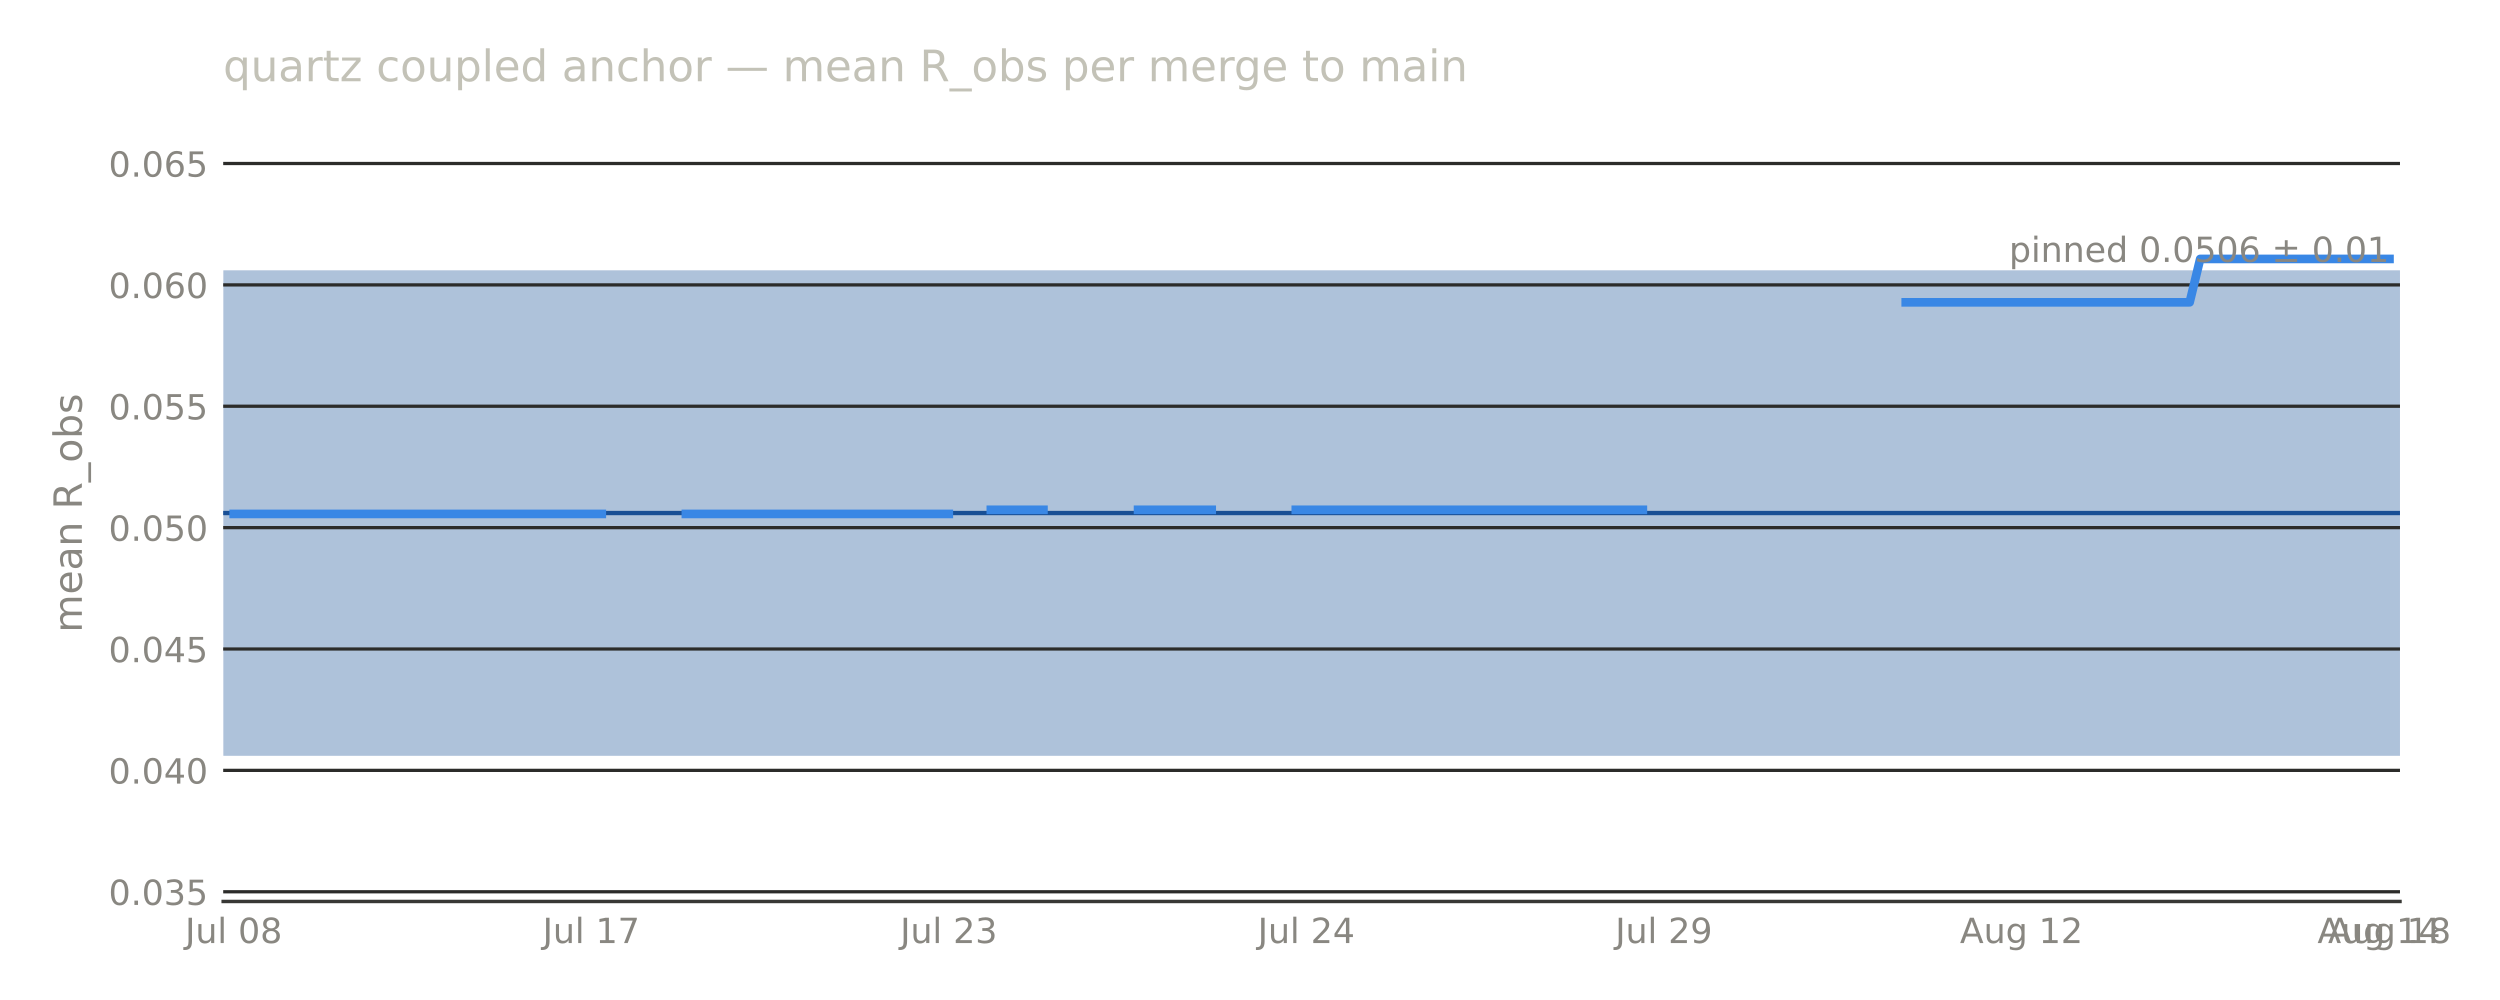
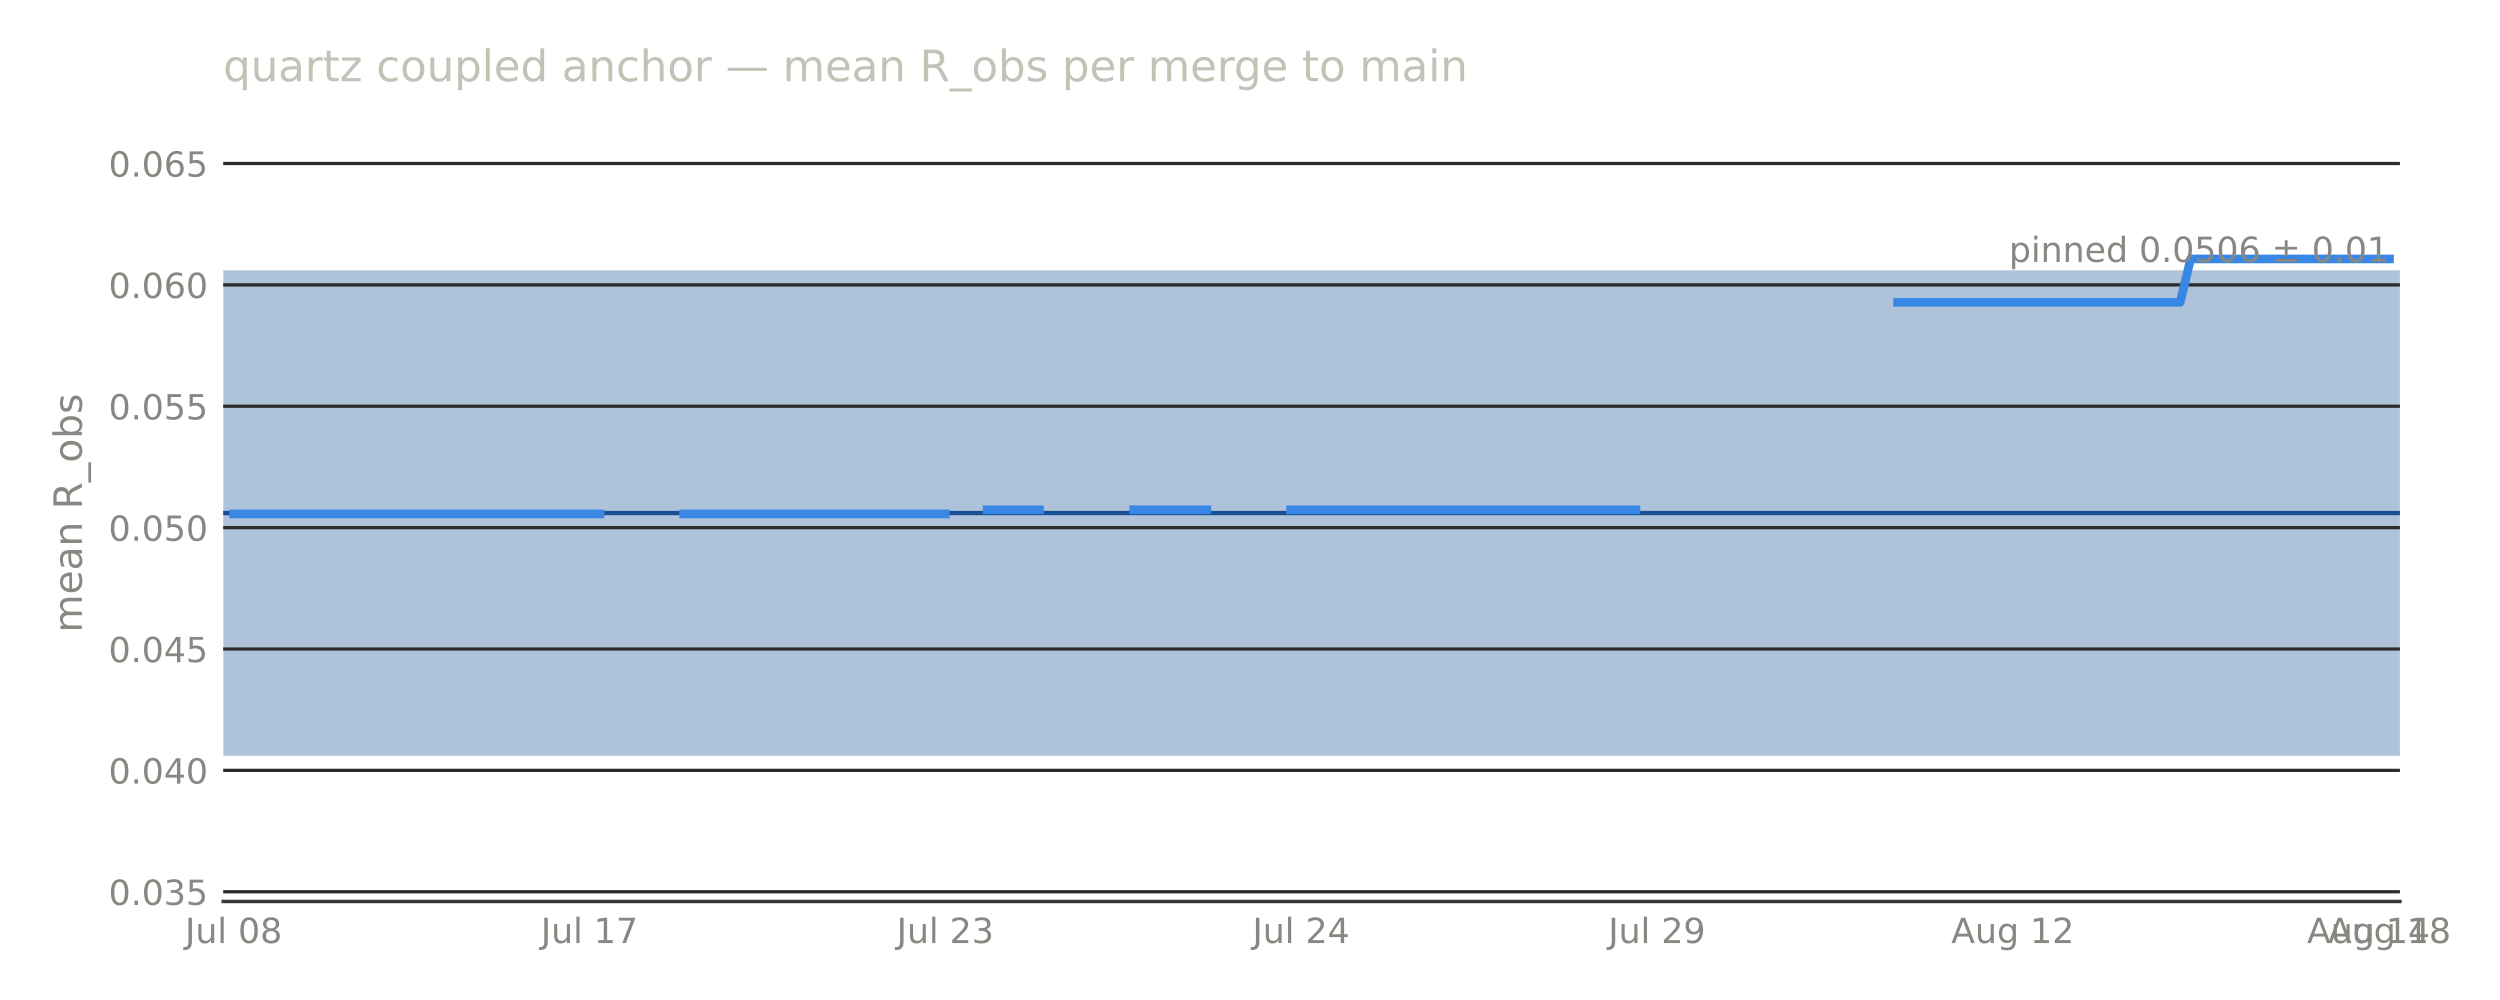
<svg xmlns="http://www.w3.org/2000/svg" width="576pt" height="230.4pt" viewBox="0 0 576 230.4" version="1.1">
  <defs>
    <style type="text/css">*{stroke-linejoin: round; stroke-linecap: butt}</style>
  </defs>
  <g id="figure_1">
    <g id="patch_1">
      <path d="M 0 230.4  L 576 230.4  L 576 0  L 0 0  L 0 230.4  z " style="fill: none; opacity: 0" />
    </g>
    <g id="axes_1">
      <g id="patch_2">
-         <path d="M 51.422 207.698  L 552.957 207.698  L 552.957 28.72  L 51.422 28.72  L 51.422 207.698  z " style="fill: none" />
+         <path d="M 51.422 207.698  L 552.946 207.698  L 552.946 28.72  L 51.422 28.72  L 51.422 207.698  z " style="fill: none" />
      </g>
      <g id="patch_3">
-         <path d="M 51.422 174.14  L 552.957 174.14  L 552.957 62.278  L 51.422 62.278  z " clip-path="url(#pce7997ec1d)" style="fill: #184f95; opacity: 0.35" />
+         <path d="M 51.422 174.14  L 552.946 174.14  L 552.946 62.278  L 51.422 62.278  z " clip-path="url(#pf66e11e028)" style="fill: #184f95; opacity: 0.35" />
      </g>
      <g id="matplotlib.axis_1">
        <g id="xtick_1">
          <g id="line2d_1" />
          <g id="text_1">
-             <text style="font-size: 8px; font-family: 'DejaVu Sans', 'Bitstream Vera Sans', 'Computer Modern Sans Serif', 'Lucida Grande', 'Verdana', 'Geneva', 'Lucid', 'Arial', 'Helvetica', 'Avant Garde', sans-serif; text-anchor: middle; fill: #898781" x="53.845" y="217.277" transform="rotate(-0 53.84498 217.2769)">Jul 08</text>
+             <text style="font-size: 8px; font-family: 'DejaVu Sans', 'Bitstream Vera Sans', 'Computer Modern Sans Serif', 'Lucida Grande', 'Verdana', 'Geneva', 'Lucid', 'Arial', 'Helvetica', 'Avant Garde', sans-serif; text-anchor: middle; fill: #898781" x="53.833" y="217.277" transform="rotate(-0 53.83328 217.2769)">Jul 08</text>
          </g>
        </g>
        <g id="xtick_2">
          <g id="line2d_2" />
          <g id="text_2">
-             <text style="font-size: 8px; font-family: 'DejaVu Sans', 'Bitstream Vera Sans', 'Computer Modern Sans Serif', 'Lucida Grande', 'Verdana', 'Geneva', 'Lucid', 'Arial', 'Helvetica', 'Avant Garde', sans-serif; text-anchor: middle; fill: #898781" x="136.223" y="217.277" transform="rotate(-0 136.2226 217.2769)">Jul 17</text>
+             <text style="font-size: 8px; font-family: 'DejaVu Sans', 'Bitstream Vera Sans', 'Computer Modern Sans Serif', 'Lucida Grande', 'Verdana', 'Geneva', 'Lucid', 'Arial', 'Helvetica', 'Avant Garde', sans-serif; text-anchor: middle; fill: #898781" x="135.813" y="217.277" transform="rotate(-0 135.8132 217.2769)">Jul 17</text>
          </g>
        </g>
        <g id="xtick_3">
          <g id="line2d_3" />
          <g id="text_3">
-             <text style="font-size: 8px; font-family: 'DejaVu Sans', 'Bitstream Vera Sans', 'Computer Modern Sans Serif', 'Lucida Grande', 'Verdana', 'Geneva', 'Lucid', 'Arial', 'Helvetica', 'Avant Garde', sans-serif; text-anchor: middle; fill: #898781" x="218.6" y="217.277" transform="rotate(-0 218.6002 217.2769)">Jul 23</text>
+             <text style="font-size: 8px; font-family: 'DejaVu Sans', 'Bitstream Vera Sans', 'Computer Modern Sans Serif', 'Lucida Grande', 'Verdana', 'Geneva', 'Lucid', 'Arial', 'Helvetica', 'Avant Garde', sans-serif; text-anchor: middle; fill: #898781" x="217.793" y="217.277" transform="rotate(-0 217.7931 217.2769)">Jul 23</text>
          </g>
        </g>
        <g id="xtick_4">
          <g id="line2d_4" />
          <g id="text_4">
-             <text style="font-size: 8px; font-family: 'DejaVu Sans', 'Bitstream Vera Sans', 'Computer Modern Sans Serif', 'Lucida Grande', 'Verdana', 'Geneva', 'Lucid', 'Arial', 'Helvetica', 'Avant Garde', sans-serif; text-anchor: middle; fill: #898781" x="300.978" y="217.277" transform="rotate(-0 300.9779 217.2769)">Jul 24</text>
+             <text style="font-size: 8px; font-family: 'DejaVu Sans', 'Bitstream Vera Sans', 'Computer Modern Sans Serif', 'Lucida Grande', 'Verdana', 'Geneva', 'Lucid', 'Arial', 'Helvetica', 'Avant Garde', sans-serif; text-anchor: middle; fill: #898781" x="299.773" y="217.277" transform="rotate(-0 299.773 217.2769)">Jul 24</text>
          </g>
        </g>
        <g id="xtick_5">
          <g id="line2d_5" />
          <g id="text_5">
-             <text style="font-size: 8px; font-family: 'DejaVu Sans', 'Bitstream Vera Sans', 'Computer Modern Sans Serif', 'Lucida Grande', 'Verdana', 'Geneva', 'Lucid', 'Arial', 'Helvetica', 'Avant Garde', sans-serif; text-anchor: middle; fill: #898781" x="383.356" y="217.277" transform="rotate(-0 383.3555 217.2769)">Jul 29</text>
+             <text style="font-size: 8px; font-family: 'DejaVu Sans', 'Bitstream Vera Sans', 'Computer Modern Sans Serif', 'Lucida Grande', 'Verdana', 'Geneva', 'Lucid', 'Arial', 'Helvetica', 'Avant Garde', sans-serif; text-anchor: middle; fill: #898781" x="381.753" y="217.277" transform="rotate(-0 381.7529 217.2769)">Jul 29</text>
          </g>
        </g>
        <g id="xtick_6">
          <g id="line2d_6" />
          <g id="text_6">
-             <text style="font-size: 8px; font-family: 'DejaVu Sans', 'Bitstream Vera Sans', 'Computer Modern Sans Serif', 'Lucida Grande', 'Verdana', 'Geneva', 'Lucid', 'Arial', 'Helvetica', 'Avant Garde', sans-serif; text-anchor: middle; fill: #898781" x="465.733" y="217.276" transform="rotate(-0 465.7331 217.2763)">Aug 12</text>
+             <text style="font-size: 8px; font-family: 'DejaVu Sans', 'Bitstream Vera Sans', 'Computer Modern Sans Serif', 'Lucida Grande', 'Verdana', 'Geneva', 'Lucid', 'Arial', 'Helvetica', 'Avant Garde', sans-serif; text-anchor: middle; fill: #898781" x="463.733" y="217.276" transform="rotate(-0 463.7327 217.2763)">Aug 12</text>
          </g>
        </g>
        <g id="xtick_7">
          <g id="line2d_7" />
          <g id="text_7">
-             <text style="font-size: 8px; font-family: 'DejaVu Sans', 'Bitstream Vera Sans', 'Computer Modern Sans Serif', 'Lucida Grande', 'Verdana', 'Geneva', 'Lucid', 'Arial', 'Helvetica', 'Avant Garde', sans-serif; text-anchor: middle; fill: #898781" x="548.111" y="217.276" transform="rotate(-0 548.1108 217.2763)">Aug 14</text>
+             <text style="font-size: 8px; font-family: 'DejaVu Sans', 'Bitstream Vera Sans', 'Computer Modern Sans Serif', 'Lucida Grande', 'Verdana', 'Geneva', 'Lucid', 'Arial', 'Helvetica', 'Avant Garde', sans-serif; text-anchor: middle; fill: #898781" x="545.713" y="217.276" transform="rotate(-0 545.7126 217.2763)">Aug 14</text>
          </g>
        </g>
        <g id="xtick_8">
          <g id="line2d_8" />
          <g id="text_8">
-             <text style="font-size: 8px; font-family: 'DejaVu Sans', 'Bitstream Vera Sans', 'Computer Modern Sans Serif', 'Lucida Grande', 'Verdana', 'Geneva', 'Lucid', 'Arial', 'Helvetica', 'Avant Garde', sans-serif; text-anchor: middle; fill: #898781" x="550.534" y="217.276" transform="rotate(-0 550.5336 217.2763)">Aug 18</text>
+             <text style="font-size: 8px; font-family: 'DejaVu Sans', 'Bitstream Vera Sans', 'Computer Modern Sans Serif', 'Lucida Grande', 'Verdana', 'Geneva', 'Lucid', 'Arial', 'Helvetica', 'Avant Garde', sans-serif; text-anchor: middle; fill: #898781" x="550.535" y="217.276" transform="rotate(-0 550.535 217.2763)">Aug 18</text>
          </g>
        </g>
      </g>
      <g id="matplotlib.axis_2">
        <g id="ytick_1">
          <g id="line2d_9">
-             <path d="M 51.422 205.461  L 552.957 205.461  " clip-path="url(#pce7997ec1d)" style="fill: none; stroke: #2c2c2a; stroke-width: 0.75; stroke-linecap: square" />
+             <path d="M 51.422 205.461  L 552.946 205.461  " clip-path="url(#pf66e11e028)" style="fill: none; stroke: #2c2c2a; stroke-width: 0.75; stroke-linecap: square" />
          </g>
          <g id="line2d_10" />
          <g id="text_9">
            <text style="font-size: 8px; font-family: 'DejaVu Sans', 'Bitstream Vera Sans', 'Computer Modern Sans Serif', 'Lucida Grande', 'Verdana', 'Geneva', 'Lucid', 'Arial', 'Helvetica', 'Avant Garde', sans-serif; text-anchor: end; fill: #898781" x="47.922" y="208.5" transform="rotate(-0 47.92211 208.5)">0.035</text>
          </g>
        </g>
        <g id="ytick_2">
          <g id="line2d_11">
-             <path d="M 51.422 177.496  L 552.957 177.496  " clip-path="url(#pce7997ec1d)" style="fill: none; stroke: #2c2c2a; stroke-width: 0.75; stroke-linecap: square" />
+             <path d="M 51.422 177.496  L 552.946 177.496  " clip-path="url(#pf66e11e028)" style="fill: none; stroke: #2c2c2a; stroke-width: 0.75; stroke-linecap: square" />
          </g>
          <g id="line2d_12" />
          <g id="text_10">
            <text style="font-size: 8px; font-family: 'DejaVu Sans', 'Bitstream Vera Sans', 'Computer Modern Sans Serif', 'Lucida Grande', 'Verdana', 'Geneva', 'Lucid', 'Arial', 'Helvetica', 'Avant Garde', sans-serif; text-anchor: end; fill: #898781" x="47.922" y="180.535" transform="rotate(-0 47.92211 180.5346)">0.040</text>
          </g>
        </g>
        <g id="ytick_3">
          <g id="line2d_13">
-             <path d="M 51.422 149.53  L 552.957 149.53  " clip-path="url(#pce7997ec1d)" style="fill: none; stroke: #2c2c2a; stroke-width: 0.75; stroke-linecap: square" />
+             <path d="M 51.422 149.53  L 552.946 149.53  " clip-path="url(#pf66e11e028)" style="fill: none; stroke: #2c2c2a; stroke-width: 0.75; stroke-linecap: square" />
          </g>
          <g id="line2d_14" />
          <g id="text_11">
            <text style="font-size: 8px; font-family: 'DejaVu Sans', 'Bitstream Vera Sans', 'Computer Modern Sans Serif', 'Lucida Grande', 'Verdana', 'Geneva', 'Lucid', 'Arial', 'Helvetica', 'Avant Garde', sans-serif; text-anchor: end; fill: #898781" x="47.922" y="152.569" transform="rotate(-0 47.92211 152.5693)">0.045</text>
          </g>
        </g>
        <g id="ytick_4">
          <g id="line2d_15">
-             <path d="M 51.422 121.565  L 552.957 121.565  " clip-path="url(#pce7997ec1d)" style="fill: none; stroke: #2c2c2a; stroke-width: 0.75; stroke-linecap: square" />
+             <path d="M 51.422 121.565  L 552.946 121.565  " clip-path="url(#pf66e11e028)" style="fill: none; stroke: #2c2c2a; stroke-width: 0.75; stroke-linecap: square" />
          </g>
          <g id="line2d_16" />
          <g id="text_12">
            <text style="font-size: 8px; font-family: 'DejaVu Sans', 'Bitstream Vera Sans', 'Computer Modern Sans Serif', 'Lucida Grande', 'Verdana', 'Geneva', 'Lucid', 'Arial', 'Helvetica', 'Avant Garde', sans-serif; text-anchor: end; fill: #898781" x="47.922" y="124.604" transform="rotate(-0 47.92211 124.604)">0.050</text>
          </g>
        </g>
        <g id="ytick_5">
          <g id="line2d_17">
-             <path d="M 51.422 93.6  L 552.957 93.6  " clip-path="url(#pce7997ec1d)" style="fill: none; stroke: #2c2c2a; stroke-width: 0.75; stroke-linecap: square" />
+             <path d="M 51.422 93.6  L 552.946 93.6  " clip-path="url(#pf66e11e028)" style="fill: none; stroke: #2c2c2a; stroke-width: 0.75; stroke-linecap: square" />
          </g>
          <g id="line2d_18" />
          <g id="text_13">
            <text style="font-size: 8px; font-family: 'DejaVu Sans', 'Bitstream Vera Sans', 'Computer Modern Sans Serif', 'Lucida Grande', 'Verdana', 'Geneva', 'Lucid', 'Arial', 'Helvetica', 'Avant Garde', sans-serif; text-anchor: end; fill: #898781" x="47.922" y="96.639" transform="rotate(-0 47.92211 96.63863)">0.055</text>
          </g>
        </g>
        <g id="ytick_6">
          <g id="line2d_19">
-             <path d="M 51.422 65.634  L 552.957 65.634  " clip-path="url(#pce7997ec1d)" style="fill: none; stroke: #2c2c2a; stroke-width: 0.75; stroke-linecap: square" />
+             <path d="M 51.422 65.634  L 552.946 65.634  " clip-path="url(#pf66e11e028)" style="fill: none; stroke: #2c2c2a; stroke-width: 0.75; stroke-linecap: square" />
          </g>
          <g id="line2d_20" />
          <g id="text_14">
            <text style="font-size: 8px; font-family: 'DejaVu Sans', 'Bitstream Vera Sans', 'Computer Modern Sans Serif', 'Lucida Grande', 'Verdana', 'Geneva', 'Lucid', 'Arial', 'Helvetica', 'Avant Garde', sans-serif; text-anchor: end; fill: #898781" x="47.922" y="68.673" transform="rotate(-0 47.92211 68.6733)">0.060</text>
          </g>
        </g>
        <g id="ytick_7">
          <g id="line2d_21">
-             <path d="M 51.422 37.669  L 552.957 37.669  " clip-path="url(#pce7997ec1d)" style="fill: none; stroke: #2c2c2a; stroke-width: 0.75; stroke-linecap: square" />
+             <path d="M 51.422 37.669  L 552.946 37.669  " clip-path="url(#pf66e11e028)" style="fill: none; stroke: #2c2c2a; stroke-width: 0.75; stroke-linecap: square" />
          </g>
          <g id="line2d_22" />
          <g id="text_15">
            <text style="font-size: 8px; font-family: 'DejaVu Sans', 'Bitstream Vera Sans', 'Computer Modern Sans Serif', 'Lucida Grande', 'Verdana', 'Geneva', 'Lucid', 'Arial', 'Helvetica', 'Avant Garde', sans-serif; text-anchor: end; fill: #898781" x="47.922" y="40.708" transform="rotate(-0 47.92211 40.70797)">0.065</text>
          </g>
        </g>
        <g id="text_16">
          <text style="font-size: 9px; font-family: 'DejaVu Sans', 'Bitstream Vera Sans', 'Computer Modern Sans Serif', 'Lucida Grande', 'Verdana', 'Geneva', 'Lucid', 'Arial', 'Helvetica', 'Avant Garde', sans-serif; text-anchor: middle; fill: #898781" x="18.858" y="118.209" transform="rotate(-90 18.8575 118.2091)">mean R_obs</text>
        </g>
      </g>
      <g id="line2d_23">
-         <path d="M 51.422 118.209  L 552.957 118.209  " clip-path="url(#pce7997ec1d)" style="fill: none; stroke: #184f95; stroke-linecap: square" />
+         <path d="M 51.422 118.209  L 552.946 118.209  " clip-path="url(#pf66e11e028)" style="fill: none; stroke: #184f95; stroke-linecap: square" />
      </g>
      <g id="patch_4">
-         <path d="M 51.422 207.698  L 552.957 207.698  " style="fill: none; stroke: #383835; stroke-width: 0.8; stroke-linejoin: miter; stroke-linecap: square" />
+         <path d="M 51.422 207.698  L 552.946 207.698  " style="fill: none; stroke: #383835; stroke-width: 0.8; stroke-linejoin: miter; stroke-linecap: square" />
      </g>
      <g id="line2d_24">
-         <path d="M 53.845 118.409  L 138.645 118.409  M 158.028 118.409  L 218.6 118.409  M 228.292 117.455  L 240.406 117.455  M 262.212 117.455  L 279.172 117.455  M 298.555 117.455  L 378.51 117.455  M 439.082 69.652  L 504.499 69.652  L 506.922 59.661  L 550.534 59.661  L 550.534 59.661  " clip-path="url(#pce7997ec1d)" style="fill: none; stroke: #3987e5; stroke-width: 2; stroke-linecap: square" />
+         <path d="M 53.833 118.409  L 138.224 118.409  M 157.514 118.409  L 217.793 118.409  M 227.438 117.455  L 239.494 117.455  M 261.194 117.455  L 278.072 117.455  M 297.362 117.455  L 376.931 117.455  M 437.21 69.652  L 502.312 69.652  L 504.723 59.661  L 550.535 59.661  L 550.535 59.661  " clip-path="url(#pf66e11e028)" style="fill: none; stroke: #3987e5; stroke-width: 2; stroke-linecap: square" />
      </g>
      <g id="text_17">
-         <text style="font-size: 8px; font-family: 'DejaVu Sans', 'Bitstream Vera Sans', 'Computer Modern Sans Serif', 'Lucida Grande', 'Verdana', 'Geneva', 'Lucid', 'Arial', 'Helvetica', 'Avant Garde', sans-serif; text-anchor: end; fill: #898781" x="550.449" y="60.357" transform="rotate(-0 550.4488 60.35652)">pinned 0.0506 ± 0.01</text>
+         <text style="font-size: 8px; font-family: 'DejaVu Sans', 'Bitstream Vera Sans', 'Computer Modern Sans Serif', 'Lucida Grande', 'Verdana', 'Geneva', 'Lucid', 'Arial', 'Helvetica', 'Avant Garde', sans-serif; text-anchor: end; fill: #898781" x="550.439" y="60.357" transform="rotate(-0 550.4385 60.35652)">pinned 0.0506 ± 0.01</text>
      </g>
      <g id="text_18">
        <text style="font-size: 10px; font-family: 'DejaVu Sans', 'Bitstream Vera Sans', 'Computer Modern Sans Serif', 'Lucida Grande', 'Verdana', 'Geneva', 'Lucid', 'Arial', 'Helvetica', 'Avant Garde', sans-serif; text-anchor: start; fill: #c3c2b7" x="51.422" y="18.72" transform="rotate(-0 51.42211 18.72)">quartz coupled anchor — mean R_obs per merge to main</text>
      </g>
    </g>
  </g>
  <defs>
-     <clipPath id="pce7997ec1d">
-       <rect x="51.422" y="28.72" width="501.534" height="178.978" />
+     <clipPath id="pf66e11e028">
+       <rect x="51.422" y="28.72" width="501.524" height="178.978" />
    </clipPath>
  </defs>
</svg>
